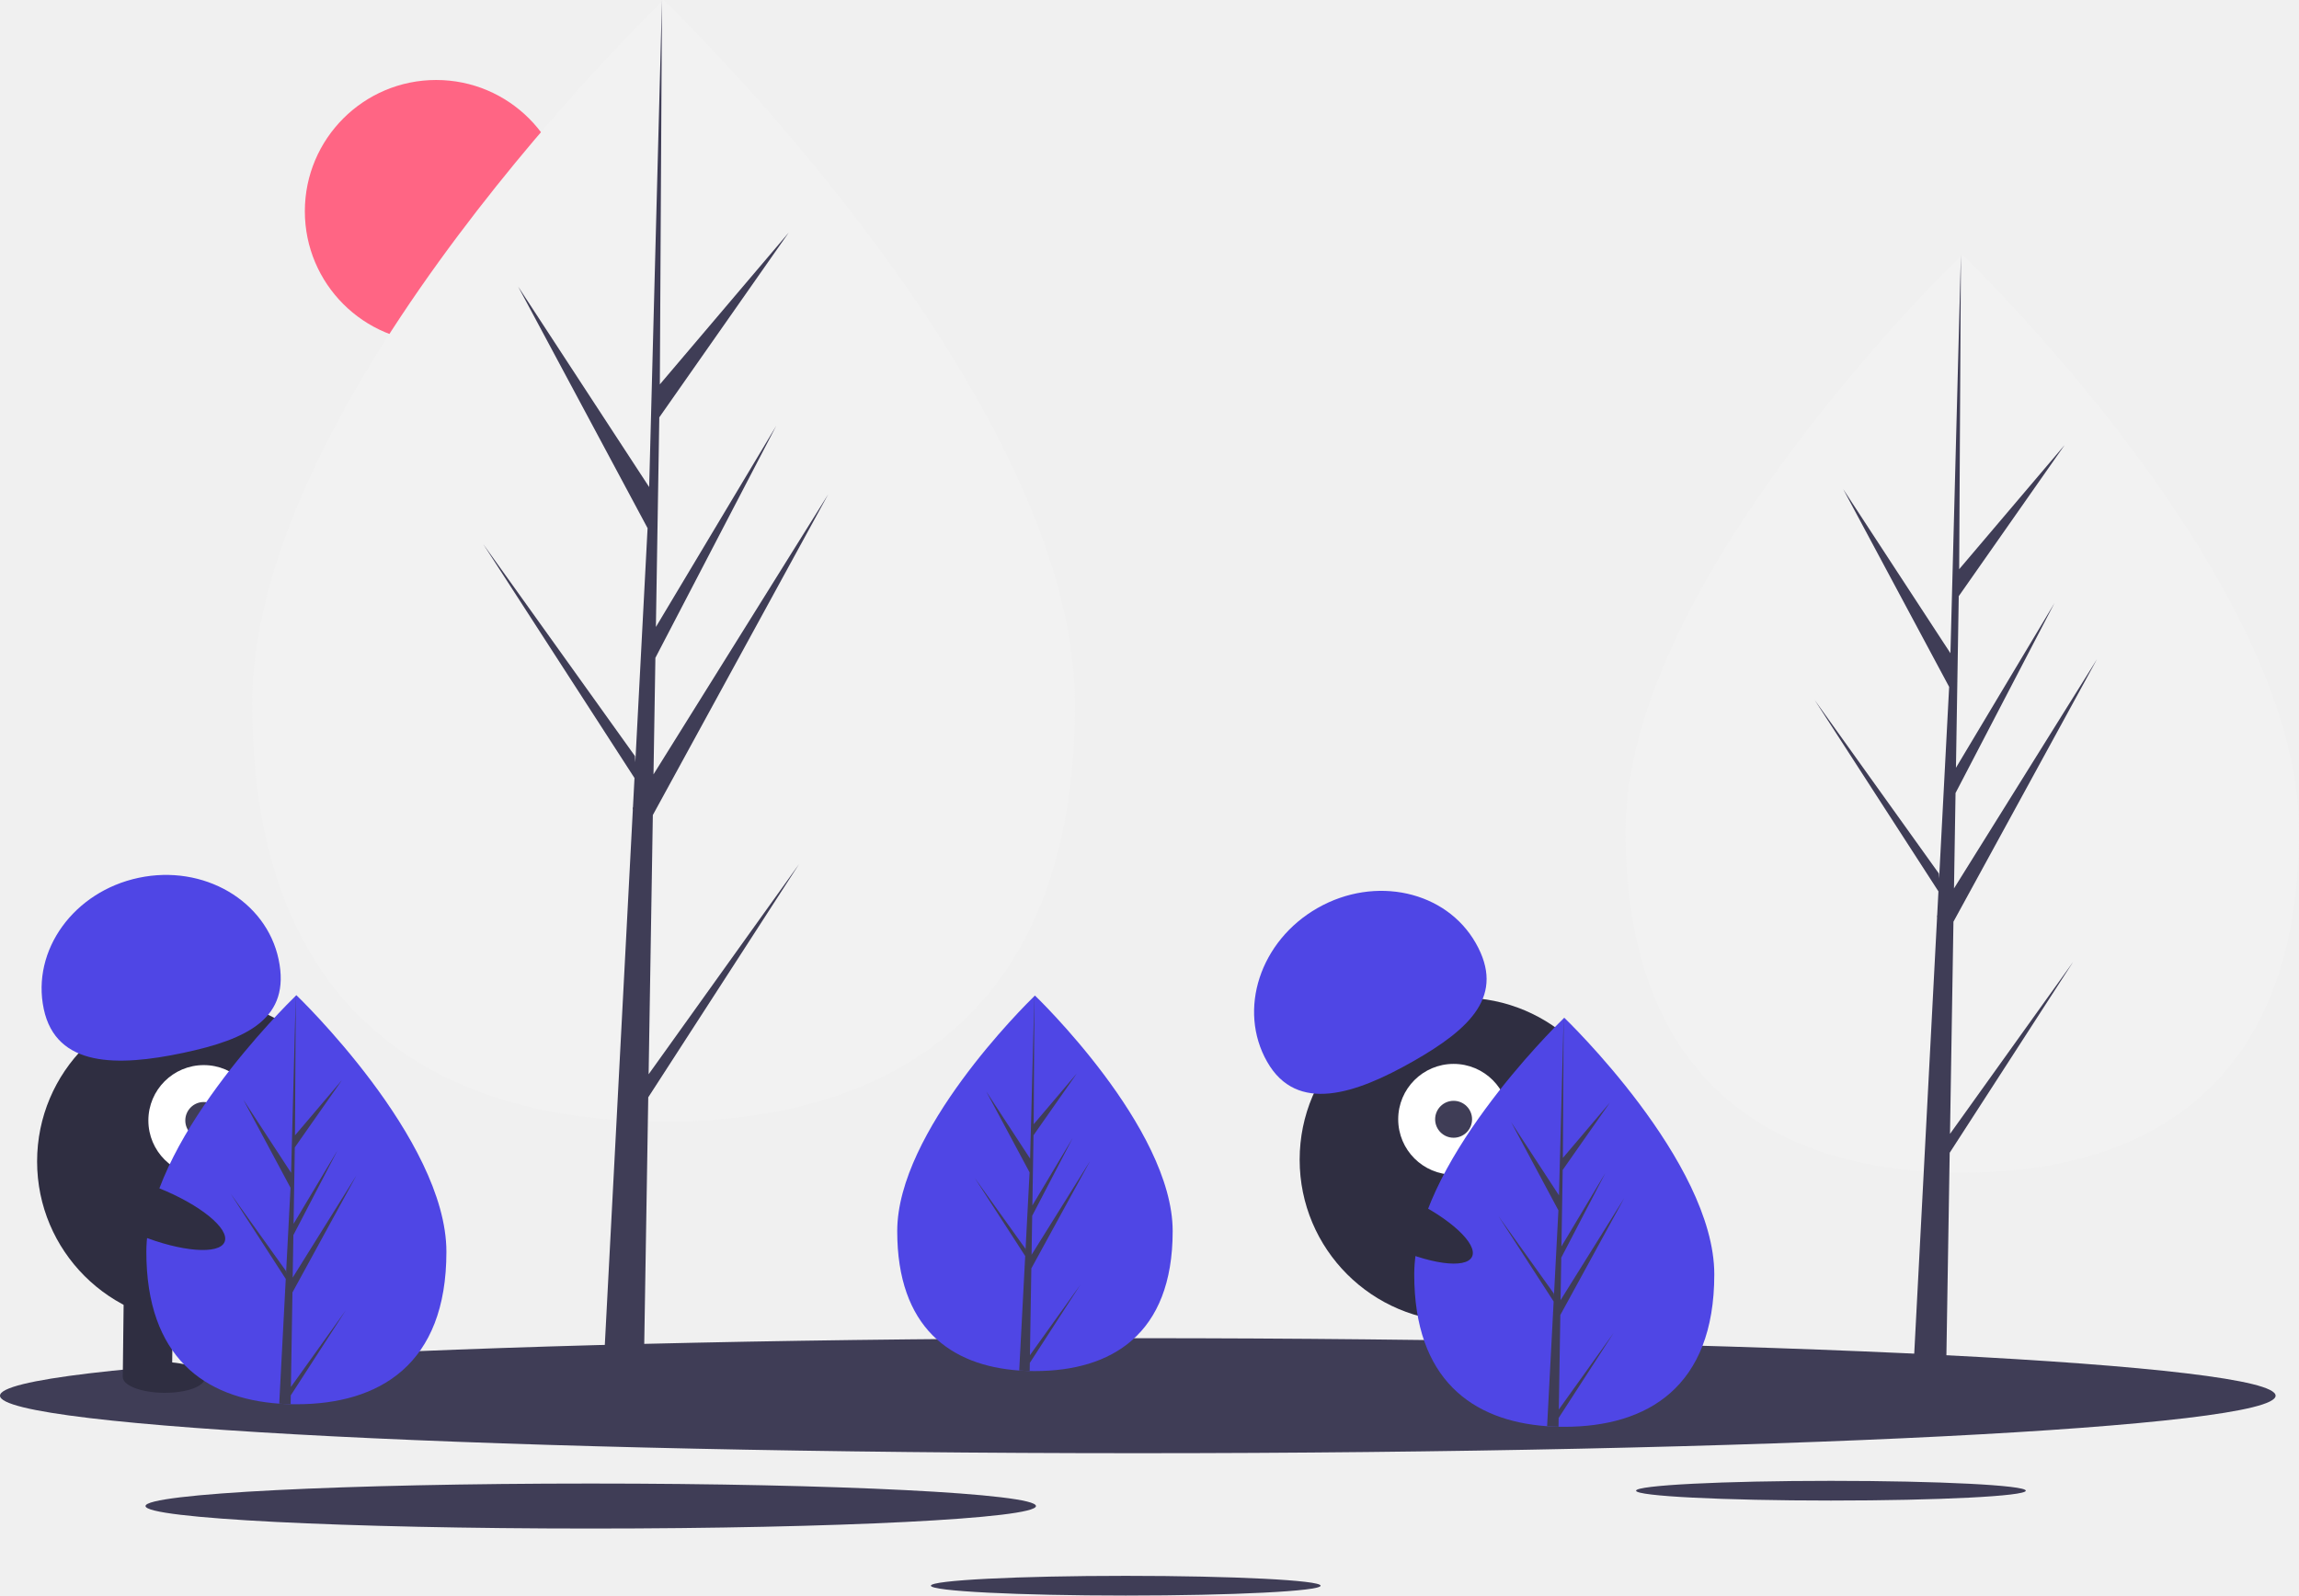
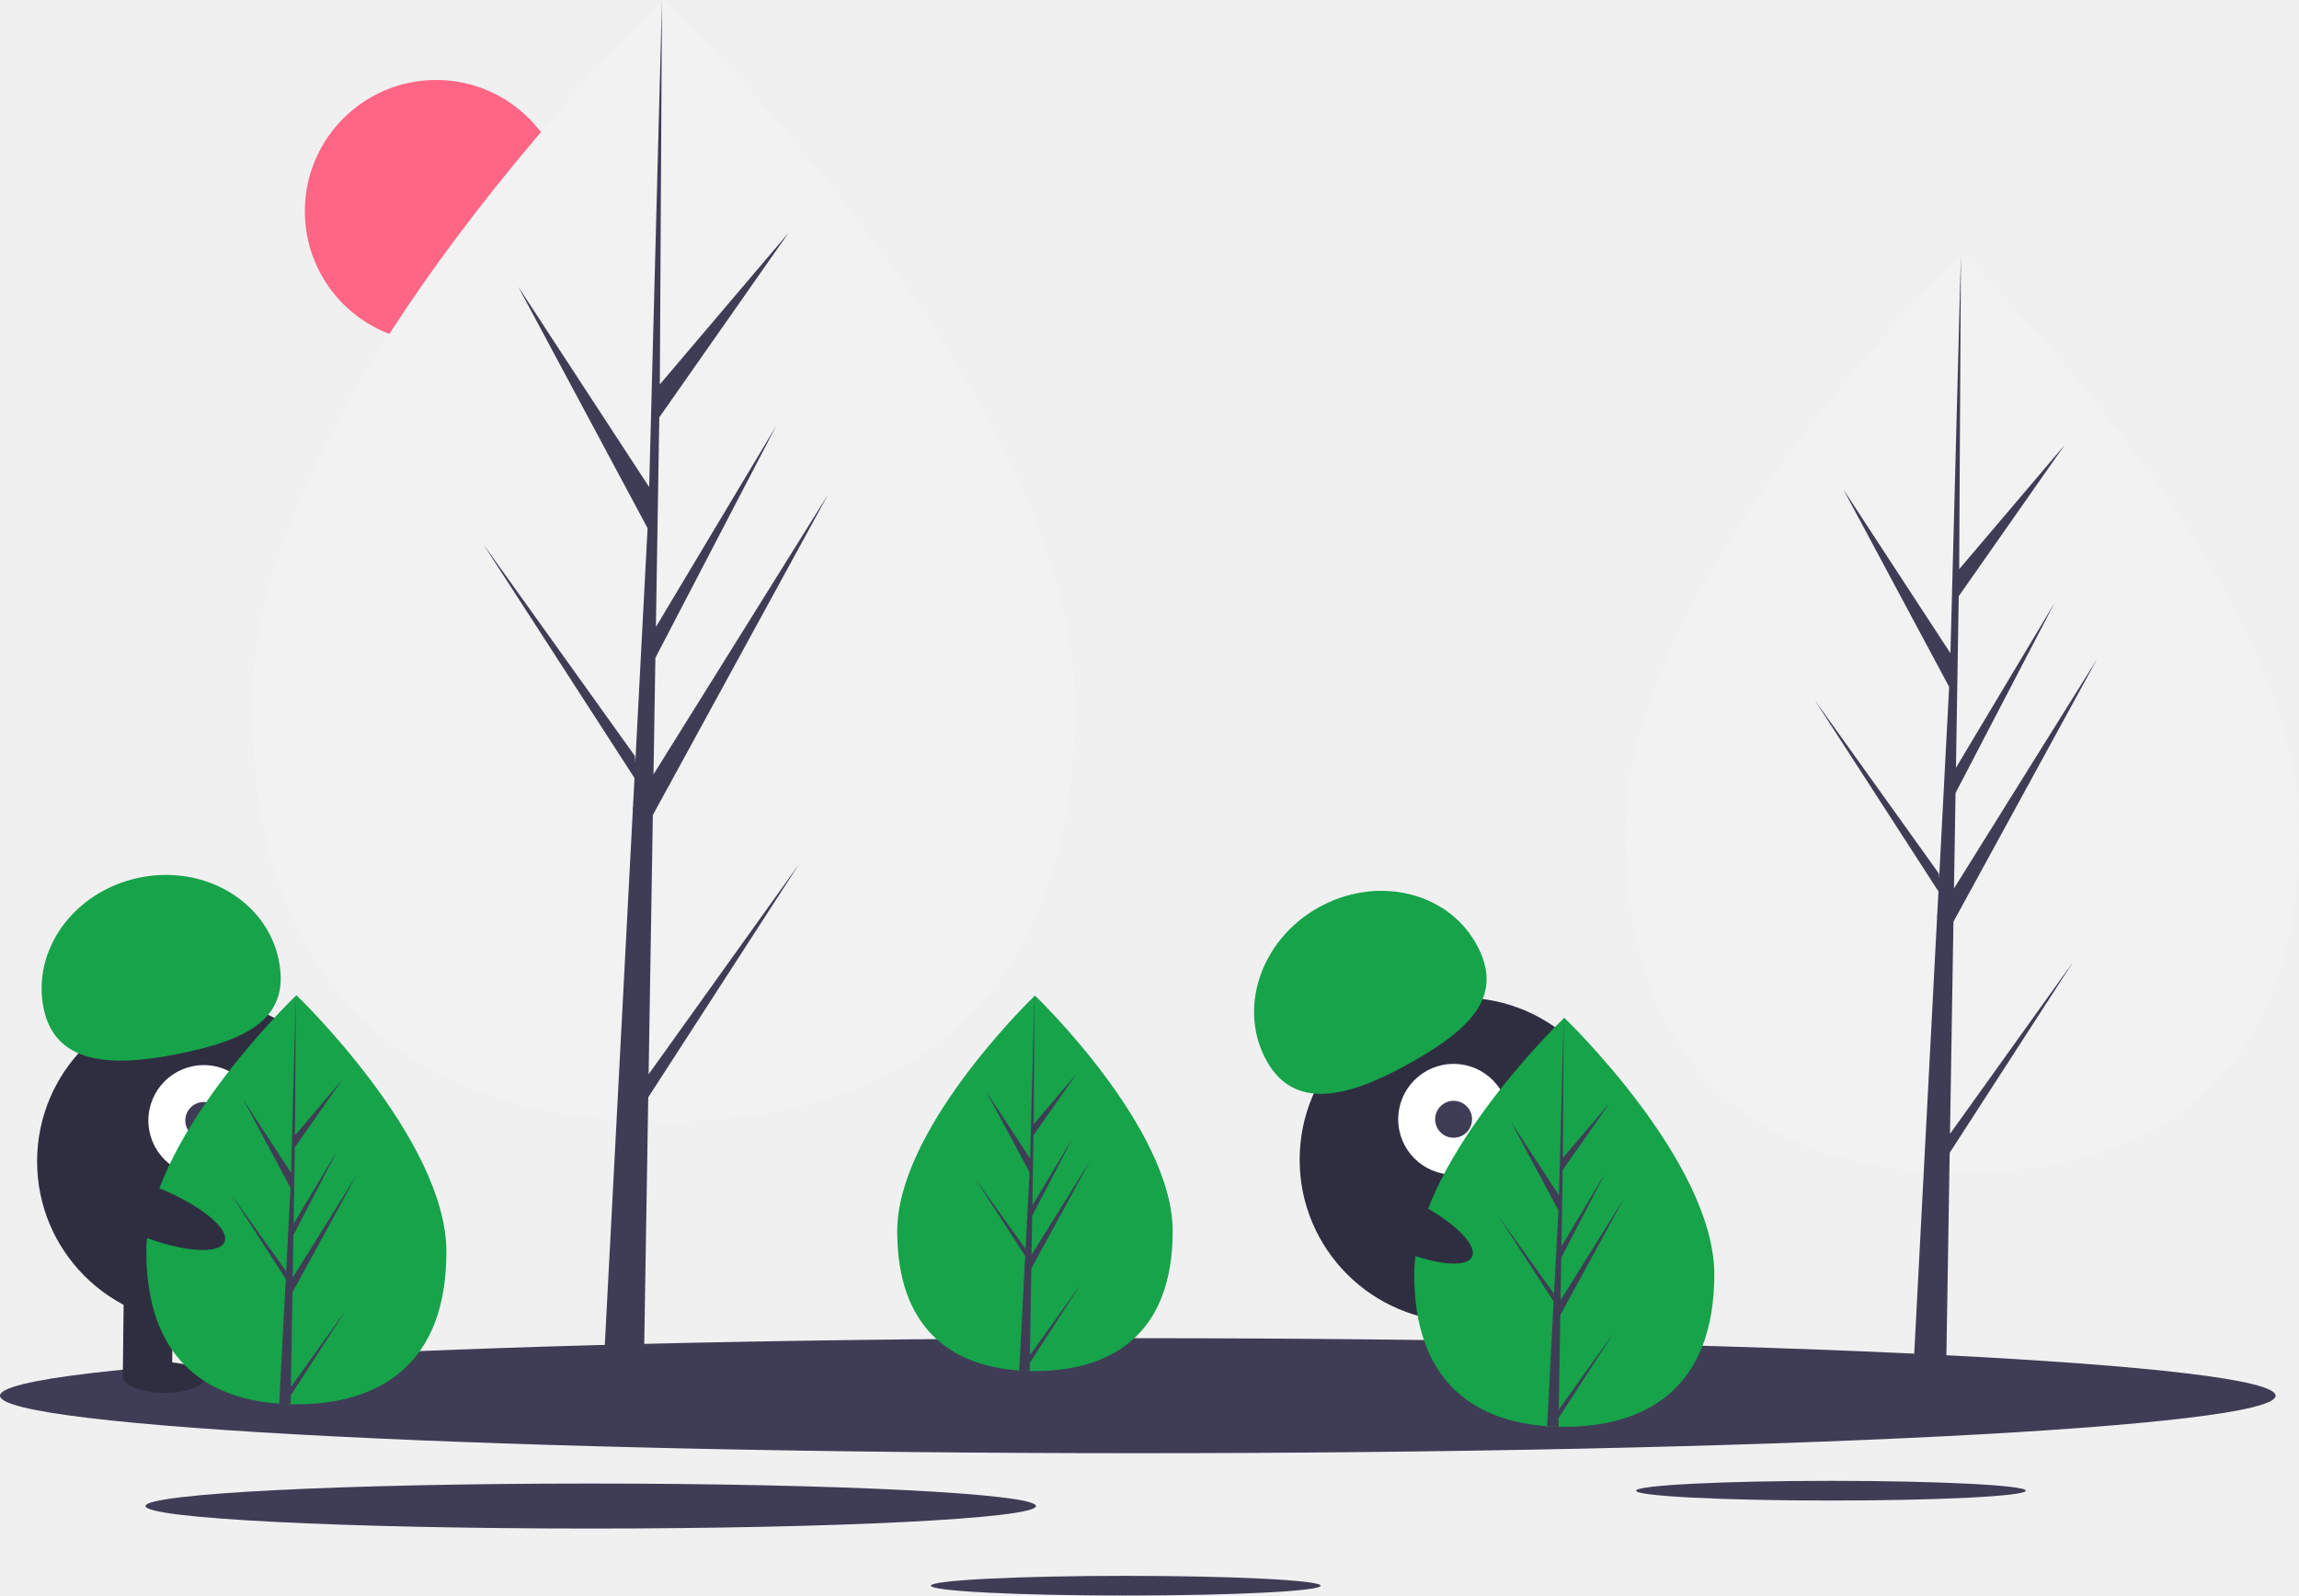
<svg xmlns="http://www.w3.org/2000/svg" data-name="Layer 1" viewBox="0 0 1120.592 777.916">
  <circle cx="212.592" cy="103" r="64" fill="#ff6584" />
  <path d="M563.68,404.164c0,151.011-89.774,203.739-200.516,203.739S162.649,555.175,162.649,404.164,363.165,61.042,363.165,61.042,563.68,253.152,563.68,404.164Z" transform="translate(-39.70387 -61.04208)" fill="#f2f2f2" />
  <polygon points="316.156 523.761 318.21 397.378 403.674 241.024 318.532 377.552 319.455 320.725 378.357 207.605 319.699 305.687 319.699 305.687 321.359 203.481 384.433 113.423 321.621 187.409 322.658 0 316.138 248.096 316.674 237.861 252.547 139.704 315.646 257.508 309.671 371.654 309.493 368.625 235.565 265.329 309.269 379.328 308.522 393.603 308.388 393.818 308.449 394.99 293.29 684.589 313.544 684.589 315.974 535.005 389.496 421.285 316.156 523.761" fill="#3f3d56" />
  <path d="M1160.296,466.014c0,123.61-73.484,166.77-164.132,166.77s-164.132-43.16-164.132-166.77S996.165,185.152,996.165,185.152,1160.296,342.404,1160.296,466.014Z" transform="translate(-39.70387 -61.04208)" fill="#f2f2f2" />
  <polygon points="950.482 552.833 952.162 449.383 1022.119 321.4 952.426 433.154 953.182 386.639 1001.396 294.044 953.382 374.329 953.382 374.329 954.741 290.669 1006.369 216.952 954.954 277.514 955.804 124.11 950.467 327.188 950.906 318.811 898.414 238.464 950.064 334.893 945.173 428.327 945.027 425.847 884.514 341.294 944.844 434.608 944.232 446.293 944.123 446.469 944.173 447.428 931.764 684.478 948.343 684.478 950.332 562.037 1010.514 468.952 950.482 552.833" fill="#3f3d56" />
  <ellipse cx="554.592" cy="680.479" rx="554.592" ry="28.034" fill="#3f3d56" />
  <ellipse cx="892.445" cy="726.797" rx="94.989" ry="4.802" fill="#3f3d56" />
  <ellipse cx="548.72" cy="773.114" rx="94.989" ry="4.802" fill="#3f3d56" />
  <ellipse cx="287.944" cy="734.279" rx="217.014" ry="10.97" fill="#3f3d56" />
  <circle cx="97.084" cy="566.27" r="79" fill="#2f2e41" />
  <rect x="99.805" y="689.023" width="24" height="43" transform="translate(-31.32451 -62.31008) rotate(0.67509)" fill="#2f2e41" />
  <rect x="147.802" y="689.589" width="24" height="43" transform="translate(-31.31452 -62.87555) rotate(0.67509)" fill="#2f2e41" />
  <ellipse cx="119.546" cy="732.616" rx="7.5" ry="20" transform="translate(-654.1319 782.4795) rotate(-89.32491)" fill="#2f2e41" />
  <ellipse cx="167.554" cy="732.182" rx="7.5" ry="20" transform="translate(-606.2547 830.0553) rotate(-89.32491)" fill="#2f2e41" />
  <circle cx="99.319" cy="546.295" r="27" fill="#fff" />
  <circle cx="99.319" cy="546.295" r="9" fill="#3f3d56" />
-   <path d="M61.026,552.946c-6.042-28.641,14.688-57.265,46.3-63.934s62.138,11.143,68.18,39.784-14.978,38.93-46.591,45.599S67.068,581.587,61.026,552.946Z" transform="translate(-39.70387 -61.04208)" fill="#4f46e5" />
-   <path d="M257.296,671.384c0,55.076-32.74,74.306-73.13,74.306q-1.404,0-2.803-.031c-1.871-.04-3.725-.129-5.556-.254-36.451-2.58-64.771-22.799-64.771-74.021,0-53.008,67.739-119.896,72.827-124.846l.009-.009c.196-.192.294-.285.294-.285S257.296,616.308,257.296,671.384Z" transform="translate(-39.70387 -61.04208)" fill="#4f46e5" />
+   <path d="M61.026,552.946c-6.042-28.641,14.688-57.265,46.3-63.934s62.138,11.143,68.18,39.784-14.978,38.93-46.591,45.599S67.068,581.587,61.026,552.946Z" transform="translate(-39.70387 -61.04208)" fill="#16a34a" />
+   <path d="M257.296,671.384c0,55.076-32.74,74.306-73.13,74.306q-1.404,0-2.803-.031c-1.871-.04-3.725-.129-5.556-.254-36.451-2.58-64.771-22.799-64.771-74.021,0-53.008,67.739-119.896,72.827-124.846l.009-.009c.196-.192.294-.285.294-.285S257.296,616.308,257.296,671.384Z" transform="translate(-39.70387 -61.04208)" fill="#16a34a" />
  <path d="M181.502,737.265l26.747-37.374-26.814,41.477-.071,4.291c-1.871-.04-3.725-.129-5.556-.254l2.883-55.103-.022-.428.049-.08.272-5.204-26.881-41.58,26.965,37.677.062,1.105,2.179-41.633-23.013-42.966,23.294,35.658,2.268-86.314.009-.294v.285l-.379,68.064,22.911-26.983-23.004,32.847-.606,37.276L204.185,621.958l-21.48,41.259-.339,20.723,31.056-49.791-31.171,57.023Z" transform="translate(-39.70387 -61.04208)" fill="#3f3d56" />
  <circle cx="712.485" cy="565.415" r="79" fill="#2f2e41" />
  <rect x="741.777" y="691.824" width="24" height="43" transform="translate(-215.9946 191.864) rotate(-17.08345)" fill="#2f2e41" />
  <rect x="787.659" y="677.723" width="24" height="43" transform="matrix(0.95588, -0.29376, 0.29376, 0.95588, -209.8279, 204.7204)" fill="#2f2e41" />
  <ellipse cx="767.887" cy="732.003" rx="20" ry="7.5" transform="translate(-220.8593 196.8331) rotate(-17.08345)" fill="#2f2e41" />
  <ellipse cx="813.475" cy="716.946" rx="20" ry="7.5" transform="translate(-214.4248 209.561) rotate(-17.08345)" fill="#2f2e41" />
  <circle cx="708.522" cy="545.71" r="27" fill="#fff" />
  <circle cx="708.522" cy="545.71" r="9" fill="#3f3d56" />
-   <path d="M657.355,578.743c-14.49-25.433-3.478-59.016,24.594-75.009s62.576-8.341,77.065,17.093-2.391,41.644-30.463,57.637S671.845,604.176,657.355,578.743Z" transform="translate(-39.70387 -61.04208)" fill="#4f46e5" />
-   <path d="M611.296,661.299c0,50.557-30.054,68.21-67.13,68.21q-1.288,0-2.573-.029c-1.718-.037-3.419-.119-5.1-.233-33.461-2.368-59.457-20.929-59.457-67.948,0-48.659,62.181-110.059,66.852-114.603l.008-.008c.18-.176.27-.262.27-.262S611.296,610.742,611.296,661.299Z" transform="translate(-39.70387 -61.04208)" fill="#4f46e5" />
+   <path d="M657.355,578.743c-14.49-25.433-3.478-59.016,24.594-75.009s62.576-8.341,77.065,17.093-2.391,41.644-30.463,57.637S671.845,604.176,657.355,578.743Z" transform="translate(-39.70387 -61.04208)" fill="#16a34a" />
+   <path d="M611.296,661.299c0,50.557-30.054,68.21-67.13,68.21q-1.288,0-2.573-.029c-1.718-.037-3.419-.119-5.1-.233-33.461-2.368-59.457-20.929-59.457-67.948,0-48.659,62.181-110.059,66.852-114.603l.008-.008c.18-.176.27-.262.27-.262S611.296,610.742,611.296,661.299Z" transform="translate(-39.70387 -61.04208)" fill="#16a34a" />
  <path d="M541.72,721.774l24.553-34.307-24.614,38.074-.065,3.939c-1.718-.037-3.419-.119-5.1-.233l2.646-50.582-.02-.393.045-.074.249-4.777-24.675-38.168,24.753,34.585.057,1.014,2-38.217-21.125-39.44L541.806,625.928l2.082-79.232.008-.27v.262l-.348,62.48,21.031-24.769-21.117,30.152-.556,34.217,19.636-32.839-19.718,37.874-.311,19.023,28.508-45.706-28.614,52.344Z" transform="translate(-39.70387 -61.04208)" fill="#3f3d56" />
-   <path d="M875.296,682.384c0,55.076-32.74,74.306-73.13,74.306q-1.403,0-2.803-.031c-1.871-.04-3.725-.129-5.556-.254-36.451-2.58-64.771-22.799-64.771-74.021,0-53.008,67.739-119.896,72.827-124.846l.009-.009c.196-.192.294-.285.294-.285S875.296,627.308,875.296,682.384Z" transform="translate(-39.70387 -61.04208)" fill="#4f46e5" />
+   <path d="M875.296,682.384c0,55.076-32.74,74.306-73.13,74.306q-1.403,0-2.803-.031c-1.871-.04-3.725-.129-5.556-.254-36.451-2.58-64.771-22.799-64.771-74.021,0-53.008,67.739-119.896,72.827-124.846l.009-.009c.196-.192.294-.285.294-.285S875.296,627.308,875.296,682.384Z" transform="translate(-39.70387 -61.04208)" fill="#16a34a" />
  <path d="M799.502,748.265l26.747-37.374-26.814,41.477-.071,4.291c-1.871-.04-3.725-.129-5.556-.254l2.883-55.103-.022-.428.049-.08.272-5.204L770.108,654.011l26.965,37.677.062,1.105,2.179-41.633-23.013-42.966,23.294,35.658,2.268-86.314.009-.294v.285l-.379,68.064,22.911-26.983-23.004,32.847-.606,37.276L822.185,632.958l-21.48,41.259-.339,20.723,31.056-49.791-31.171,57.023Z" transform="translate(-39.70387 -61.04208)" fill="#3f3d56" />
  <ellipse cx="721.517" cy="656.822" rx="12.4" ry="39.5" transform="translate(-220.8352 966.2232) rotate(-64.62574)" fill="#2f2e41" />
  <ellipse cx="112.517" cy="651.822" rx="12.4" ry="39.5" transform="translate(-574.0794 452.7137) rotate(-68.15829)" fill="#2f2e41" />
</svg>
